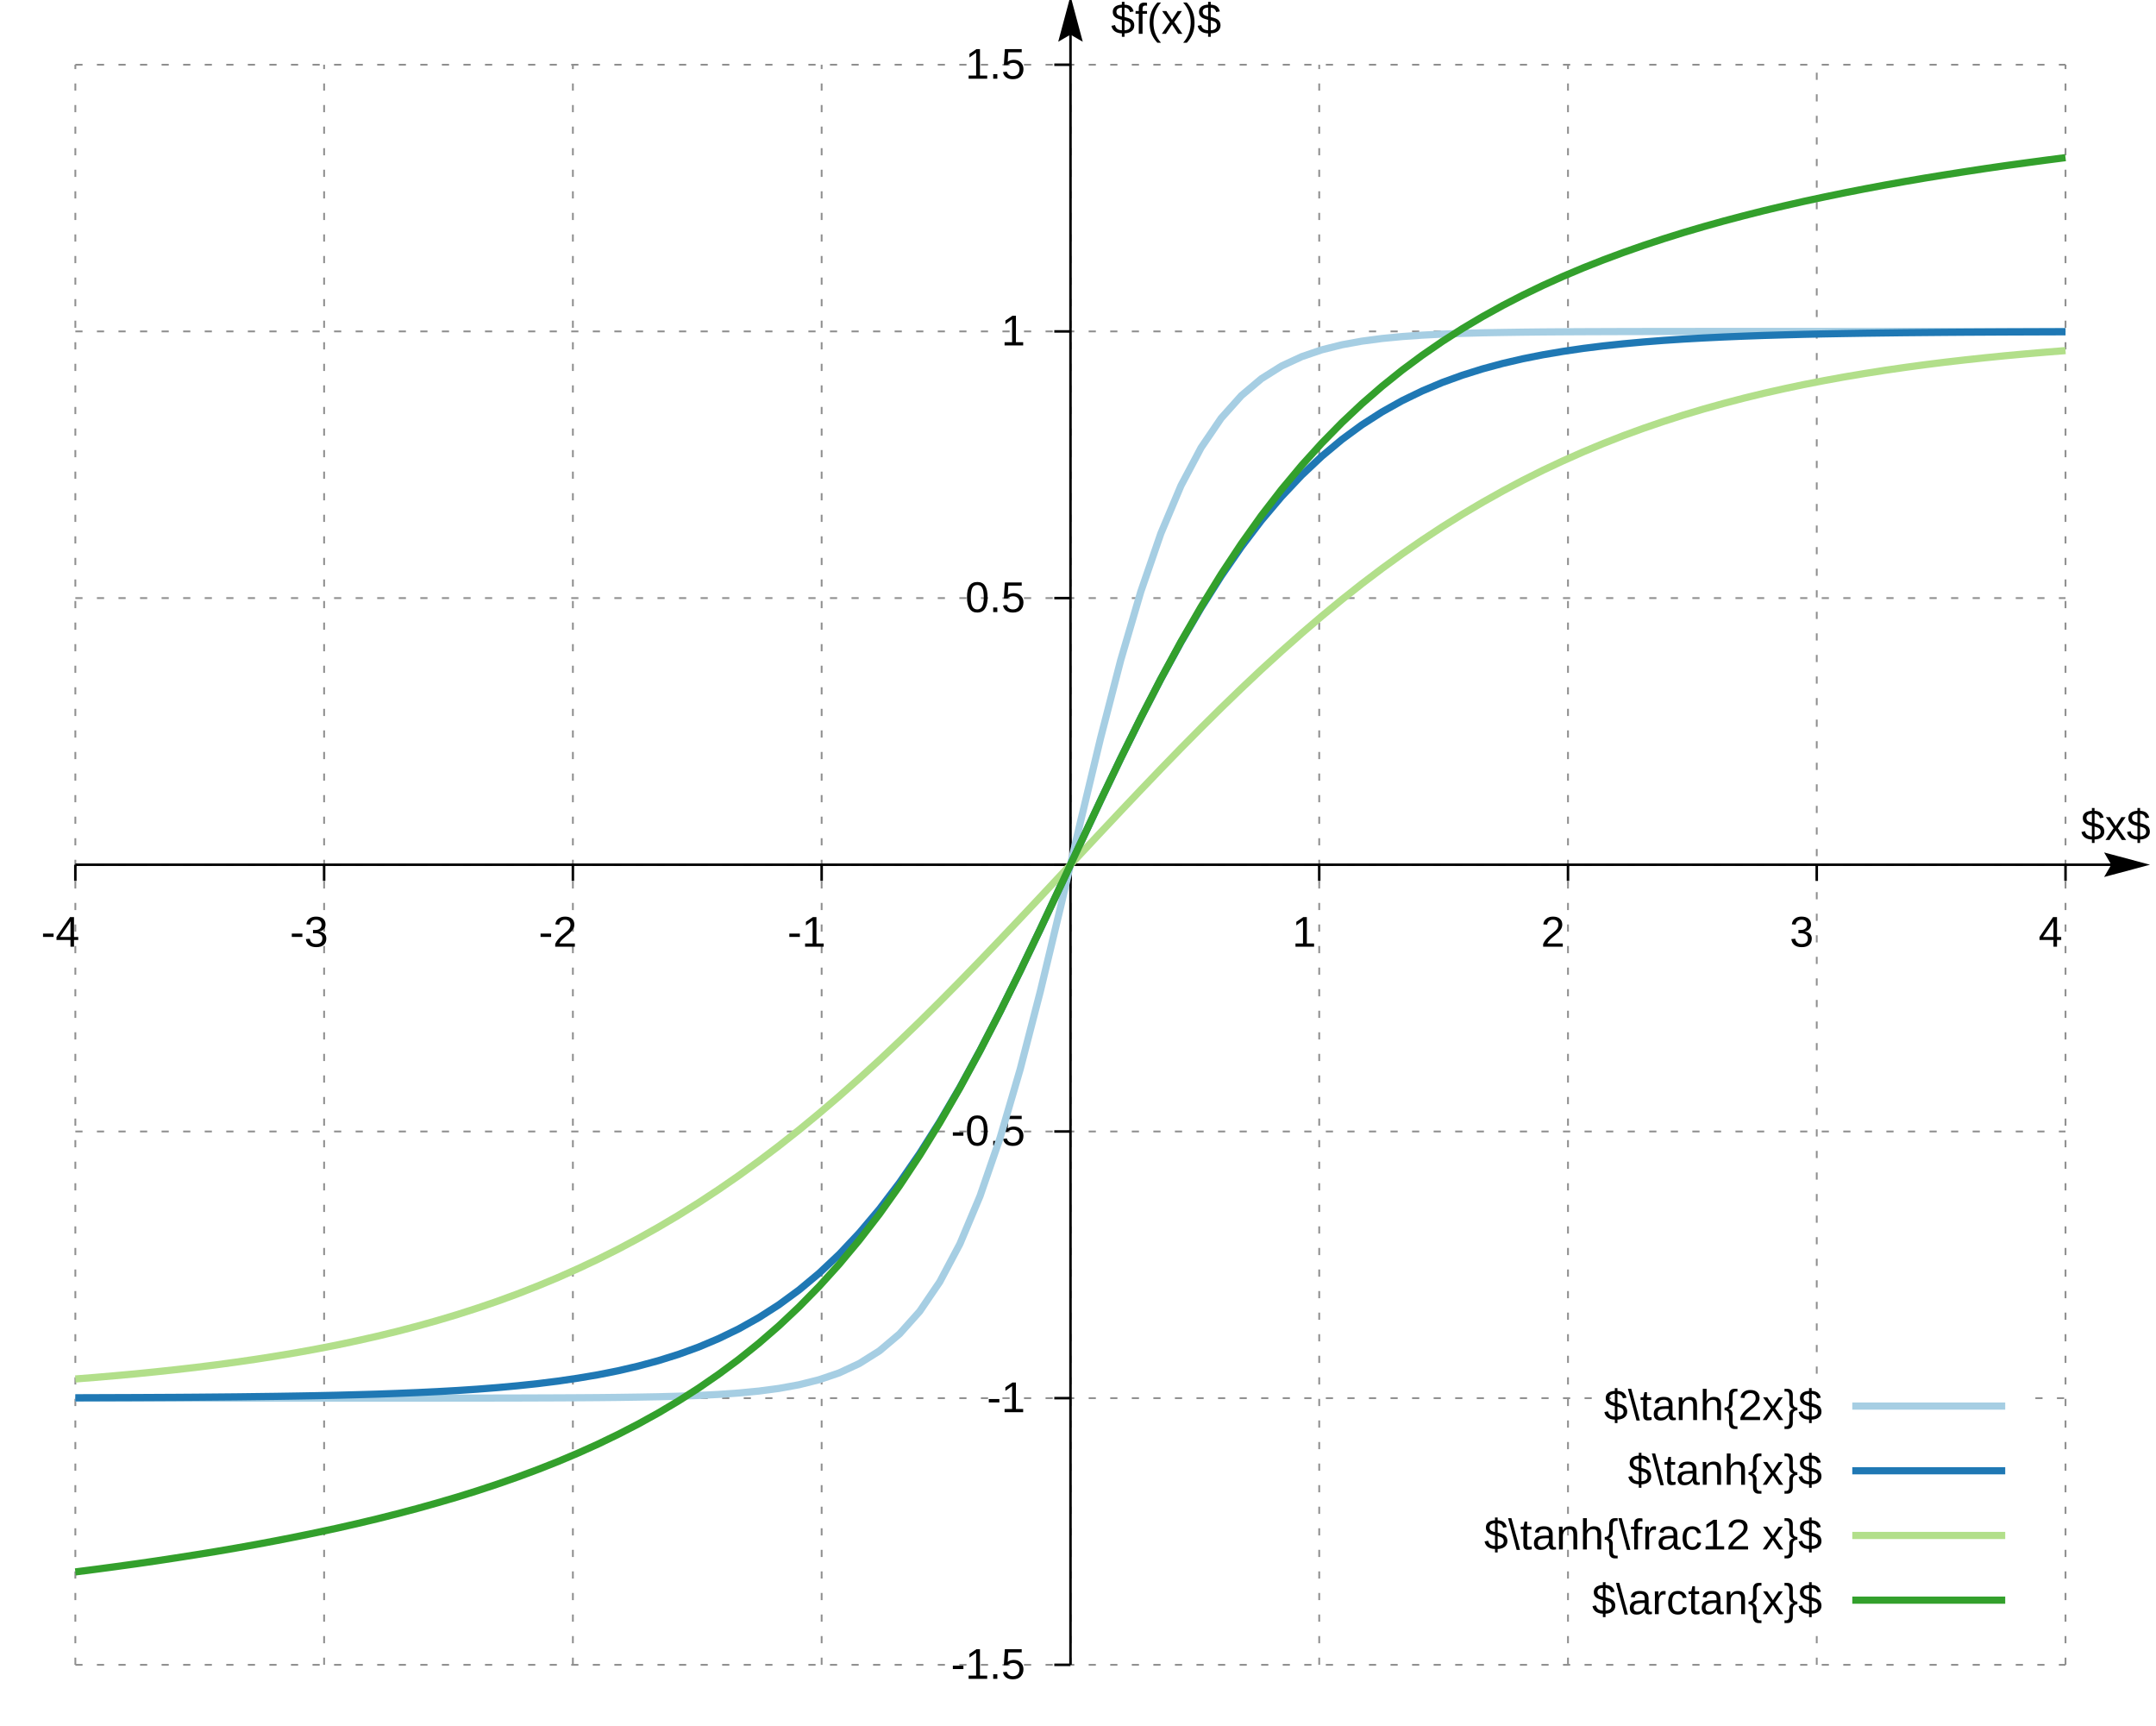
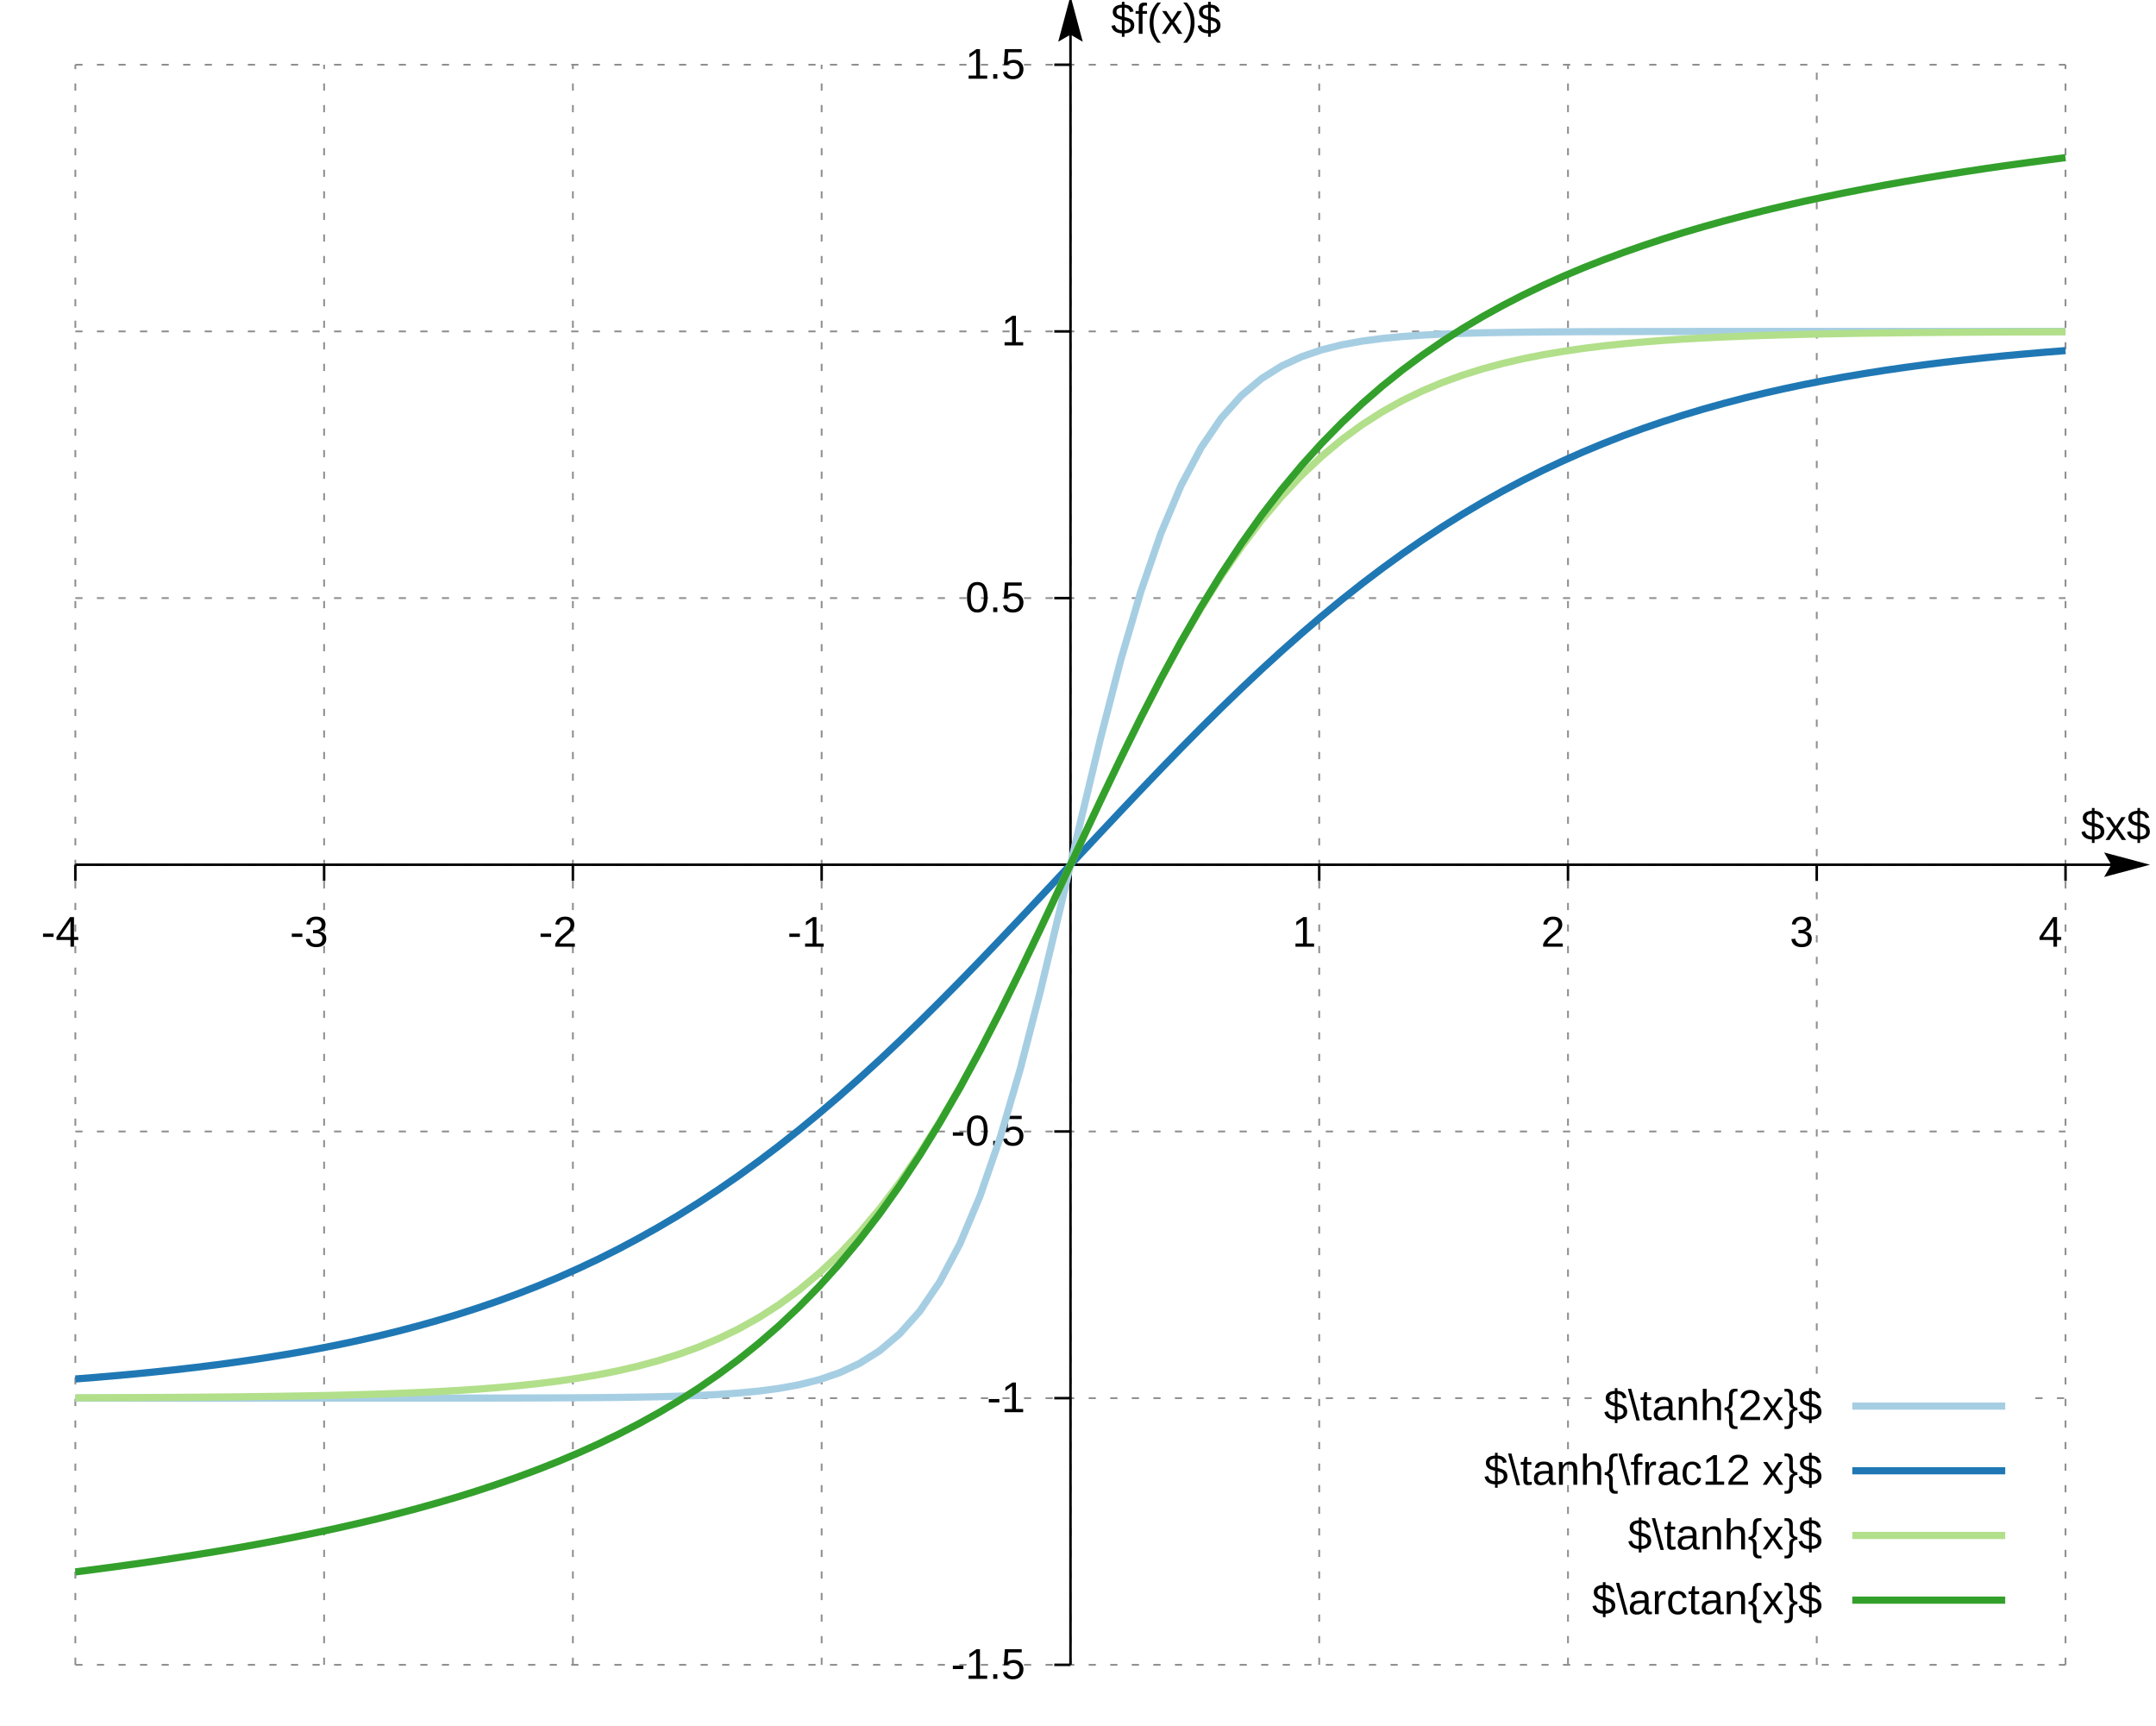
<svg xmlns="http://www.w3.org/2000/svg" xmlns:xlink="http://www.w3.org/1999/xlink" width="600" height="480" viewBox="0 0 600 480">
  <g id="gnuplot_canvas">
    <rect x="0" y="0" width="600" height="480" fill="none" />
    <defs>
      <circle id="gpDot" r="0.5" stroke-width="0.5" stroke="currentColor" />
      <path id="gpPt0" stroke-width="0.222" stroke="currentColor" d="M-1,0 h2 M0,-1 v2" />
      <path id="gpPt1" stroke-width="0.222" stroke="currentColor" d="M-1,-1 L1,1 M1,-1 L-1,1" />
      <path id="gpPt2" stroke-width="0.222" stroke="currentColor" d="M-1,0 L1,0 M0,-1 L0,1 M-1,-1 L1,1 M-1,1 L1,-1" />
      <rect id="gpPt3" stroke-width="0.222" stroke="currentColor" x="-1" y="-1" width="2" height="2" />
      <rect id="gpPt4" stroke-width="0.222" stroke="currentColor" fill="currentColor" x="-1" y="-1" width="2" height="2" />
      <circle id="gpPt5" stroke-width="0.222" stroke="currentColor" cx="0" cy="0" r="1" />
      <use xlink:href="#gpPt5" id="gpPt6" fill="currentColor" stroke="none" />
      <path id="gpPt7" stroke-width="0.222" stroke="currentColor" d="M0,-1.33 L-1.33,0.67 L1.33,0.67 z" />
      <use xlink:href="#gpPt7" id="gpPt8" fill="currentColor" stroke="none" />
      <use xlink:href="#gpPt7" id="gpPt9" stroke="currentColor" transform="rotate(180)" />
      <use xlink:href="#gpPt9" id="gpPt10" fill="currentColor" stroke="none" />
      <use xlink:href="#gpPt3" id="gpPt11" stroke="currentColor" transform="rotate(45)" />
      <use xlink:href="#gpPt11" id="gpPt12" fill="currentColor" stroke="none" />
      <path id="gpPt13" stroke-width="0.222" stroke="currentColor" d="M0,1.330 L1.265,0.411 L0.782,-1.067 L-0.782,-1.076 L-1.265,0.411 z" />
      <use xlink:href="#gpPt13" id="gpPt14" fill="currentColor" stroke="none" />
      <filter id="textbox" filterUnits="objectBoundingBox" x="0" y="0" height="1" width="1">
        <feFlood flood-color="white" flood-opacity="1" result="bgnd" />
        <feComposite in="SourceGraphic" in2="bgnd" operator="atop" />
      </filter>
      <filter id="greybox" filterUnits="objectBoundingBox" x="0" y="0" height="1" width="1">
        <feFlood flood-color="lightgrey" flood-opacity="1" result="grey" />
        <feComposite in="SourceGraphic" in2="grey" operator="atop" />
      </filter>
    </defs>
    <g fill="none" color="white" stroke="black" stroke-width="0.70" stroke-linecap="butt" stroke-linejoin="miter">
</g>
    <g fill="none" color="black" stroke="currentColor" stroke-width="0.70" stroke-linecap="butt" stroke-linejoin="miter">
</g>
    <g fill="none" color="black" stroke="black" stroke-width="0.50" stroke-linecap="butt" stroke-linejoin="miter">
</g>
    <g fill="none" color="gray" stroke="currentColor" stroke-width="0.50" stroke-linecap="butt" stroke-linejoin="miter">
      <path stroke="rgb(143, 143, 143)" stroke-dasharray="2,4" class="gridline" d="M20.97,240.61 L574.82,240.61  " />
    </g>
    <g fill="none" color="gray" stroke="rgb(143, 143, 143)" stroke-width="0.70" stroke-linecap="butt" stroke-linejoin="miter">
</g>
    <g fill="none" color="black" stroke="currentColor" stroke-width="0.70" stroke-linecap="butt" stroke-linejoin="miter">
      <path stroke="black" d="M297.90,240.61 L293.40,240.61  " />
      <g transform="translate(285.32,244.51)" stroke="none" fill="black" font-family="Arial" font-size="12.00" text-anchor="end">
        <text />
      </g>
    </g>
    <g fill="none" color="black" stroke="currentColor" stroke-width="0.70" stroke-linecap="butt" stroke-linejoin="miter">
</g>
    <g fill="none" color="black" stroke="black" stroke-width="0.50" stroke-linecap="butt" stroke-linejoin="miter">
</g>
    <g fill="none" color="gray" stroke="currentColor" stroke-width="0.50" stroke-linecap="butt" stroke-linejoin="miter">
      <path stroke="rgb(143, 143, 143)" stroke-dasharray="2,4" class="gridline" d="M20.97,463.22 L574.82,463.22  " />
    </g>
    <g fill="none" color="gray" stroke="rgb(143, 143, 143)" stroke-width="0.70" stroke-linecap="butt" stroke-linejoin="miter">
</g>
    <g fill="none" color="black" stroke="currentColor" stroke-width="0.70" stroke-linecap="butt" stroke-linejoin="miter">
      <path stroke="black" d="M297.90,463.22 L293.40,463.22  " />
      <g transform="translate(285.32,467.12)" stroke="none" fill="black" font-family="Arial" font-size="12.00" text-anchor="end">
        <text>-1.5</text>
      </g>
    </g>
    <g fill="none" color="black" stroke="currentColor" stroke-width="0.70" stroke-linecap="butt" stroke-linejoin="miter">
</g>
    <g fill="none" color="black" stroke="black" stroke-width="0.50" stroke-linecap="butt" stroke-linejoin="miter">
</g>
    <g fill="none" color="gray" stroke="currentColor" stroke-width="0.50" stroke-linecap="butt" stroke-linejoin="miter">
      <path stroke="rgb(143, 143, 143)" stroke-dasharray="2,4" class="gridline" d="M20.97,389.02 L448.36,389.02 M566.43,389.02 L574.82,389.02  " />
    </g>
    <g fill="none" color="gray" stroke="rgb(143, 143, 143)" stroke-width="0.70" stroke-linecap="butt" stroke-linejoin="miter">
</g>
    <g fill="none" color="black" stroke="currentColor" stroke-width="0.70" stroke-linecap="butt" stroke-linejoin="miter">
      <path stroke="black" d="M297.90,389.02 L293.40,389.02  " />
      <g transform="translate(285.32,392.92)" stroke="none" fill="black" font-family="Arial" font-size="12.00" text-anchor="end">
        <text>-1</text>
      </g>
    </g>
    <g fill="none" color="black" stroke="currentColor" stroke-width="0.70" stroke-linecap="butt" stroke-linejoin="miter">
</g>
    <g fill="none" color="black" stroke="black" stroke-width="0.50" stroke-linecap="butt" stroke-linejoin="miter">
</g>
    <g fill="none" color="gray" stroke="currentColor" stroke-width="0.50" stroke-linecap="butt" stroke-linejoin="miter">
      <path stroke="rgb(143, 143, 143)" stroke-dasharray="2,4" class="gridline" d="M20.97,314.82 L574.82,314.82  " />
    </g>
    <g fill="none" color="gray" stroke="rgb(143, 143, 143)" stroke-width="0.70" stroke-linecap="butt" stroke-linejoin="miter">
</g>
    <g fill="none" color="black" stroke="currentColor" stroke-width="0.70" stroke-linecap="butt" stroke-linejoin="miter">
      <path stroke="black" d="M297.90,314.82 L293.40,314.82  " />
      <g transform="translate(285.32,318.72)" stroke="none" fill="black" font-family="Arial" font-size="12.00" text-anchor="end">
        <text>-0.5</text>
      </g>
    </g>
    <g fill="none" color="black" stroke="currentColor" stroke-width="0.70" stroke-linecap="butt" stroke-linejoin="miter">
</g>
    <g fill="none" color="black" stroke="black" stroke-width="0.50" stroke-linecap="butt" stroke-linejoin="miter">
</g>
    <g fill="none" color="gray" stroke="currentColor" stroke-width="0.50" stroke-linecap="butt" stroke-linejoin="miter">
      <path stroke="rgb(143, 143, 143)" stroke-dasharray="2,4" class="gridline" d="M20.97,240.61 L574.82,240.61  " />
    </g>
    <g fill="none" color="gray" stroke="rgb(143, 143, 143)" stroke-width="0.70" stroke-linecap="butt" stroke-linejoin="miter">
</g>
    <g fill="none" color="black" stroke="currentColor" stroke-width="0.70" stroke-linecap="butt" stroke-linejoin="miter">
      <path stroke="black" d="M297.90,240.61 L293.40,240.61  " />
    </g>
    <g fill="none" color="black" stroke="black" stroke-width="0.50" stroke-linecap="butt" stroke-linejoin="miter">
</g>
    <g fill="none" color="gray" stroke="currentColor" stroke-width="0.50" stroke-linecap="butt" stroke-linejoin="miter">
      <path stroke="rgb(143, 143, 143)" stroke-dasharray="2,4" class="gridline" d="M20.97,166.41 L574.82,166.41  " />
    </g>
    <g fill="none" color="gray" stroke="rgb(143, 143, 143)" stroke-width="0.70" stroke-linecap="butt" stroke-linejoin="miter">
</g>
    <g fill="none" color="black" stroke="currentColor" stroke-width="0.70" stroke-linecap="butt" stroke-linejoin="miter">
      <path stroke="black" d="M297.90,166.41 L293.40,166.41  " />
      <g transform="translate(285.32,170.31)" stroke="none" fill="black" font-family="Arial" font-size="12.00" text-anchor="end">
        <text> 0.5</text>
      </g>
    </g>
    <g fill="none" color="black" stroke="currentColor" stroke-width="0.70" stroke-linecap="butt" stroke-linejoin="miter">
</g>
    <g fill="none" color="black" stroke="black" stroke-width="0.50" stroke-linecap="butt" stroke-linejoin="miter">
</g>
    <g fill="none" color="gray" stroke="currentColor" stroke-width="0.50" stroke-linecap="butt" stroke-linejoin="miter">
      <path stroke="rgb(143, 143, 143)" stroke-dasharray="2,4" class="gridline" d="M20.97,92.21 L574.82,92.21  " />
    </g>
    <g fill="none" color="gray" stroke="rgb(143, 143, 143)" stroke-width="0.70" stroke-linecap="butt" stroke-linejoin="miter">
</g>
    <g fill="none" color="black" stroke="currentColor" stroke-width="0.70" stroke-linecap="butt" stroke-linejoin="miter">
      <path stroke="black" d="M297.90,92.21 L293.40,92.21  " />
      <g transform="translate(285.32,96.11)" stroke="none" fill="black" font-family="Arial" font-size="12.00" text-anchor="end">
        <text> 1</text>
      </g>
    </g>
    <g fill="none" color="black" stroke="currentColor" stroke-width="0.70" stroke-linecap="butt" stroke-linejoin="miter">
</g>
    <g fill="none" color="black" stroke="black" stroke-width="0.50" stroke-linecap="butt" stroke-linejoin="miter">
</g>
    <g fill="none" color="gray" stroke="currentColor" stroke-width="0.50" stroke-linecap="butt" stroke-linejoin="miter">
      <path stroke="rgb(143, 143, 143)" stroke-dasharray="2,4" class="gridline" d="M20.97,18.01 L574.82,18.01  " />
    </g>
    <g fill="none" color="gray" stroke="rgb(143, 143, 143)" stroke-width="0.70" stroke-linecap="butt" stroke-linejoin="miter">
</g>
    <g fill="none" color="black" stroke="currentColor" stroke-width="0.70" stroke-linecap="butt" stroke-linejoin="miter">
      <path stroke="black" d="M297.90,18.01 L293.40,18.01  " />
      <g transform="translate(285.32,21.91)" stroke="none" fill="black" font-family="Arial" font-size="12.00" text-anchor="end">
        <text> 1.5</text>
      </g>
    </g>
    <g fill="none" color="black" stroke="currentColor" stroke-width="0.70" stroke-linecap="butt" stroke-linejoin="miter">
</g>
    <g fill="none" color="black" stroke="black" stroke-width="0.50" stroke-linecap="butt" stroke-linejoin="miter">
</g>
    <g fill="none" color="gray" stroke="currentColor" stroke-width="0.50" stroke-linecap="butt" stroke-linejoin="miter">
      <path stroke="rgb(143, 143, 143)" stroke-dasharray="2,4" class="gridline" d="M297.90,463.22 L297.90,18.01  " />
    </g>
    <g fill="none" color="gray" stroke="rgb(143, 143, 143)" stroke-width="0.70" stroke-linecap="butt" stroke-linejoin="miter">
</g>
    <g fill="none" color="black" stroke="currentColor" stroke-width="0.70" stroke-linecap="butt" stroke-linejoin="miter">
      <path stroke="black" d="M297.90,240.61 L297.90,245.11  " />
      <g transform="translate(293.71,263.41)" stroke="none" fill="black" font-family="Arial" font-size="12.00" text-anchor="middle">
        <text />
      </g>
    </g>
    <g fill="none" color="black" stroke="currentColor" stroke-width="0.70" stroke-linecap="butt" stroke-linejoin="miter">
</g>
    <g fill="none" color="black" stroke="black" stroke-width="0.50" stroke-linecap="butt" stroke-linejoin="miter">
</g>
    <g fill="none" color="gray" stroke="currentColor" stroke-width="0.50" stroke-linecap="butt" stroke-linejoin="miter">
      <path stroke="rgb(143, 143, 143)" stroke-dasharray="2,4" class="gridline" d="M20.97,463.22 L20.97,18.01  " />
    </g>
    <g fill="none" color="gray" stroke="rgb(143, 143, 143)" stroke-width="0.70" stroke-linecap="butt" stroke-linejoin="miter">
</g>
    <g fill="none" color="black" stroke="currentColor" stroke-width="0.70" stroke-linecap="butt" stroke-linejoin="miter">
      <path stroke="black" d="M20.97,240.61 L20.97,245.11  " />
      <g transform="translate(16.78,263.41)" stroke="none" fill="black" font-family="Arial" font-size="12.00" text-anchor="middle">
        <text>-4</text>
      </g>
    </g>
    <g fill="none" color="black" stroke="currentColor" stroke-width="0.70" stroke-linecap="butt" stroke-linejoin="miter">
</g>
    <g fill="none" color="black" stroke="black" stroke-width="0.50" stroke-linecap="butt" stroke-linejoin="miter">
</g>
    <g fill="none" color="gray" stroke="currentColor" stroke-width="0.50" stroke-linecap="butt" stroke-linejoin="miter">
      <path stroke="rgb(143, 143, 143)" stroke-dasharray="2,4" class="gridline" d="M90.20,463.22 L90.20,18.01  " />
    </g>
    <g fill="none" color="gray" stroke="rgb(143, 143, 143)" stroke-width="0.70" stroke-linecap="butt" stroke-linejoin="miter">
</g>
    <g fill="none" color="black" stroke="currentColor" stroke-width="0.70" stroke-linecap="butt" stroke-linejoin="miter">
      <path stroke="black" d="M90.20,240.61 L90.20,245.11  " />
      <g transform="translate(86.01,263.41)" stroke="none" fill="black" font-family="Arial" font-size="12.00" text-anchor="middle">
        <text>-3</text>
      </g>
    </g>
    <g fill="none" color="black" stroke="currentColor" stroke-width="0.70" stroke-linecap="butt" stroke-linejoin="miter">
</g>
    <g fill="none" color="black" stroke="black" stroke-width="0.50" stroke-linecap="butt" stroke-linejoin="miter">
</g>
    <g fill="none" color="gray" stroke="currentColor" stroke-width="0.50" stroke-linecap="butt" stroke-linejoin="miter">
      <path stroke="rgb(143, 143, 143)" stroke-dasharray="2,4" class="gridline" d="M159.43,463.22 L159.43,18.01  " />
    </g>
    <g fill="none" color="gray" stroke="rgb(143, 143, 143)" stroke-width="0.70" stroke-linecap="butt" stroke-linejoin="miter">
</g>
    <g fill="none" color="black" stroke="currentColor" stroke-width="0.70" stroke-linecap="butt" stroke-linejoin="miter">
      <path stroke="black" d="M159.43,240.61 L159.43,245.11  " />
      <g transform="translate(155.24,263.41)" stroke="none" fill="black" font-family="Arial" font-size="12.00" text-anchor="middle">
        <text>-2</text>
      </g>
    </g>
    <g fill="none" color="black" stroke="currentColor" stroke-width="0.70" stroke-linecap="butt" stroke-linejoin="miter">
</g>
    <g fill="none" color="black" stroke="black" stroke-width="0.50" stroke-linecap="butt" stroke-linejoin="miter">
</g>
    <g fill="none" color="gray" stroke="currentColor" stroke-width="0.50" stroke-linecap="butt" stroke-linejoin="miter">
      <path stroke="rgb(143, 143, 143)" stroke-dasharray="2,4" class="gridline" d="M228.66,463.22 L228.66,18.01  " />
    </g>
    <g fill="none" color="gray" stroke="rgb(143, 143, 143)" stroke-width="0.70" stroke-linecap="butt" stroke-linejoin="miter">
</g>
    <g fill="none" color="black" stroke="currentColor" stroke-width="0.70" stroke-linecap="butt" stroke-linejoin="miter">
      <path stroke="black" d="M228.66,240.61 L228.66,245.11  " />
      <g transform="translate(224.47,263.41)" stroke="none" fill="black" font-family="Arial" font-size="12.00" text-anchor="middle">
        <text>-1</text>
      </g>
    </g>
    <g fill="none" color="black" stroke="currentColor" stroke-width="0.70" stroke-linecap="butt" stroke-linejoin="miter">
</g>
    <g fill="none" color="black" stroke="black" stroke-width="0.50" stroke-linecap="butt" stroke-linejoin="miter">
</g>
    <g fill="none" color="gray" stroke="currentColor" stroke-width="0.50" stroke-linecap="butt" stroke-linejoin="miter">
      <path stroke="rgb(143, 143, 143)" stroke-dasharray="2,4" class="gridline" d="M297.90,463.22 L297.90,18.01  " />
    </g>
    <g fill="none" color="gray" stroke="rgb(143, 143, 143)" stroke-width="0.70" stroke-linecap="butt" stroke-linejoin="miter">
</g>
    <g fill="none" color="black" stroke="currentColor" stroke-width="0.70" stroke-linecap="butt" stroke-linejoin="miter">
      <path stroke="black" d="M297.90,240.61 L297.90,245.11  " />
    </g>
    <g fill="none" color="black" stroke="black" stroke-width="0.50" stroke-linecap="butt" stroke-linejoin="miter">
</g>
    <g fill="none" color="gray" stroke="currentColor" stroke-width="0.50" stroke-linecap="butt" stroke-linejoin="miter">
      <path stroke="rgb(143, 143, 143)" stroke-dasharray="2,4" class="gridline" d="M367.13,463.22 L367.13,18.01  " />
    </g>
    <g fill="none" color="gray" stroke="rgb(143, 143, 143)" stroke-width="0.70" stroke-linecap="butt" stroke-linejoin="miter">
</g>
    <g fill="none" color="black" stroke="currentColor" stroke-width="0.70" stroke-linecap="butt" stroke-linejoin="miter">
      <path stroke="black" d="M367.13,240.61 L367.13,245.11  " />
      <g transform="translate(362.94,263.41)" stroke="none" fill="black" font-family="Arial" font-size="12.00" text-anchor="middle">
        <text> 1</text>
      </g>
    </g>
    <g fill="none" color="black" stroke="currentColor" stroke-width="0.70" stroke-linecap="butt" stroke-linejoin="miter">
</g>
    <g fill="none" color="black" stroke="black" stroke-width="0.50" stroke-linecap="butt" stroke-linejoin="miter">
</g>
    <g fill="none" color="gray" stroke="currentColor" stroke-width="0.50" stroke-linecap="butt" stroke-linejoin="miter">
      <path stroke="rgb(143, 143, 143)" stroke-dasharray="2,4" class="gridline" d="M436.36,463.22 L436.36,18.01  " />
    </g>
    <g fill="none" color="gray" stroke="rgb(143, 143, 143)" stroke-width="0.70" stroke-linecap="butt" stroke-linejoin="miter">
</g>
    <g fill="none" color="black" stroke="currentColor" stroke-width="0.70" stroke-linecap="butt" stroke-linejoin="miter">
      <path stroke="black" d="M436.36,240.61 L436.36,245.11  " />
      <g transform="translate(432.17,263.41)" stroke="none" fill="black" font-family="Arial" font-size="12.00" text-anchor="middle">
        <text> 2</text>
      </g>
    </g>
    <g fill="none" color="black" stroke="currentColor" stroke-width="0.70" stroke-linecap="butt" stroke-linejoin="miter">
</g>
    <g fill="none" color="black" stroke="black" stroke-width="0.50" stroke-linecap="butt" stroke-linejoin="miter">
</g>
    <g fill="none" color="gray" stroke="currentColor" stroke-width="0.50" stroke-linecap="butt" stroke-linejoin="miter">
      <path stroke="rgb(143, 143, 143)" stroke-dasharray="2,4" class="gridline" d="M505.59,463.22 L505.59,454.22 M505.59,382.22 L505.59,18.01  " />
    </g>
    <g fill="none" color="gray" stroke="rgb(143, 143, 143)" stroke-width="0.70" stroke-linecap="butt" stroke-linejoin="miter">
</g>
    <g fill="none" color="black" stroke="currentColor" stroke-width="0.70" stroke-linecap="butt" stroke-linejoin="miter">
      <path stroke="black" d="M505.59,240.61 L505.59,245.11  " />
      <g transform="translate(501.40,263.41)" stroke="none" fill="black" font-family="Arial" font-size="12.00" text-anchor="middle">
        <text> 3</text>
      </g>
    </g>
    <g fill="none" color="black" stroke="currentColor" stroke-width="0.70" stroke-linecap="butt" stroke-linejoin="miter">
</g>
    <g fill="none" color="black" stroke="black" stroke-width="0.50" stroke-linecap="butt" stroke-linejoin="miter">
</g>
    <g fill="none" color="gray" stroke="currentColor" stroke-width="0.50" stroke-linecap="butt" stroke-linejoin="miter">
      <path stroke="rgb(143, 143, 143)" stroke-dasharray="2,4" class="gridline" d="M574.82,463.22 L574.82,18.01  " />
    </g>
    <g fill="none" color="gray" stroke="rgb(143, 143, 143)" stroke-width="0.70" stroke-linecap="butt" stroke-linejoin="miter">
</g>
    <g fill="none" color="black" stroke="currentColor" stroke-width="0.70" stroke-linecap="butt" stroke-linejoin="miter">
      <path stroke="black" d="M574.82,240.61 L574.82,245.11  " />
      <g transform="translate(570.63,263.41)" stroke="none" fill="black" font-family="Arial" font-size="12.00" text-anchor="middle">
        <text> 4</text>
      </g>
    </g>
    <g fill="none" color="black" stroke="currentColor" stroke-width="0.70" stroke-linecap="butt" stroke-linejoin="miter">
      <g transform="translate(598.48,233.71)" stroke="none" fill="black" font-family="Arial" font-size="12.00" text-anchor="end">
        <text>$x$</text>
      </g>
      <g transform="translate(339.85,9.41)" stroke="none" fill="black" font-family="Arial" font-size="12.00" text-anchor="end">
        <text>$f(x)$</text>
      </g>
    </g>
    <g fill="none" color="black" stroke="currentColor" stroke-width="0.70" stroke-linecap="butt" stroke-linejoin="miter">
      <g stroke="none" shape-rendering="crispEdges">
        <polygon fill="black" points="587.95,240.60 586.29,237.74 596.98,240.60 586.29,243.46 587.95,240.60 " />
      </g>
      <path stroke="black" d="M587.95,240.60 L586.29,237.74 L596.98,240.60 L586.29,243.46 L587.95,240.60 Z  " />
      <path stroke="black" d="M20.98,240.60 L587.95,240.60  " />
    </g>
    <g fill="none" color="black" stroke="currentColor" stroke-width="0.70" stroke-linecap="butt" stroke-linejoin="miter">
      <g stroke="none" shape-rendering="crispEdges">
        <polygon fill="black" points="297.91,9.23 295.05,10.89 297.91,0.20 300.77,10.89 297.91,9.23 " />
      </g>
      <path stroke="black" d="M297.91,9.23 L295.05,10.89 L297.91,0.20 L300.77,10.89 L297.91,9.23 Z  " />
      <path stroke="black" d="M297.91,463.21 L297.91,9.23  " />
    </g>
    <g fill="none" color="black" stroke="currentColor" stroke-width="0.70" stroke-linecap="butt" stroke-linejoin="miter">
</g>
    <g id="gnuplot_plot_1">
      <g fill="none" color="white" stroke="black" stroke-width="2.00" stroke-linecap="butt" stroke-linejoin="miter">
</g>
      <g fill="none" color="black" stroke="currentColor" stroke-width="2.00" stroke-linecap="butt" stroke-linejoin="miter">
        <g transform="translate(507.09,395.12)" stroke="none" fill="black" font-family="Arial" font-size="12.00" text-anchor="end">
          <text>$\tanh{2x}$</text>
        </g>
      </g>
      <g fill="none" color="black" stroke="currentColor" stroke-width="2.00" stroke-linecap="butt" stroke-linejoin="miter">
        <path stroke="rgb(166, 206, 227)" d="M515.48,391.22 L558.04,391.22 M20.97,389.02 L26.56,389.02 L32.16,389.02 L37.75,389.02 L43.35,389.02 L48.94,389.02   L54.54,389.02 L60.13,389.02 L65.73,389.02 L71.32,389.02 L76.91,389.02 L82.51,389.02 L88.10,389.02 L93.70,389.02   L99.29,389.02 L104.89,389.01 L110.48,389.01 L116.08,389.01 L121.67,389.01 L127.26,389.00 L132.86,389.00 L138.45,388.99   L144.05,388.98 L149.64,388.96 L155.24,388.94 L160.83,388.91 L166.43,388.87 L172.02,388.81 L177.61,388.73 L183.21,388.63   L188.80,388.48 L194.40,388.27 L199.99,387.98 L205.59,387.59 L211.18,387.05 L216.78,386.31 L222.37,385.29 L227.96,383.89   L233.56,381.98 L239.15,379.38 L244.75,375.86 L250.34,371.14 L255.94,364.88 L261.53,356.67 L267.13,346.11 L272.72,332.83   L278.31,316.62 L283.91,297.51 L289.50,275.90 L295.10,252.58 L300.69,228.65 L306.29,205.33 L311.88,183.72 L317.48,164.61   L323.07,148.40 L328.66,135.12 L334.26,124.56 L339.85,116.35 L345.45,110.09 L351.04,105.37 L356.64,101.85 L362.23,99.25   L367.83,97.34 L373.42,95.94 L379.01,94.92 L384.61,94.18 L390.20,93.64 L395.80,93.25 L401.39,92.96 L406.99,92.75   L412.58,92.60 L418.18,92.50 L423.77,92.42 L429.36,92.36 L434.96,92.32 L440.55,92.29 L446.15,92.27 L451.74,92.25   L457.34,92.24 L462.93,92.23 L468.53,92.23 L474.12,92.22 L479.71,92.22 L485.31,92.22 L490.90,92.22 L496.50,92.21   L502.09,92.21 L507.69,92.21 L513.28,92.21 L518.88,92.21 L524.47,92.21 L530.06,92.21 L535.66,92.21 L541.25,92.21   L546.85,92.21 L552.44,92.21 L558.04,92.21 L563.63,92.21 L569.23,92.21 L574.82,92.21  " />
      </g>
    </g>
    <g id="gnuplot_plot_2">
      <g fill="none" color="black" stroke="currentColor" stroke-width="2.00" stroke-linecap="butt" stroke-linejoin="miter">
        <g transform="translate(507.09,413.12)" stroke="none" fill="black" font-family="Arial" font-size="12.00" text-anchor="end">
+           <text>$\tanh{\frac12 x}$</text>
+         </g>
+       </g>
+       <g fill="none" color="black" stroke="currentColor" stroke-width="2.00" stroke-linecap="butt" stroke-linejoin="miter">
+         <path stroke="rgb( 31, 120, 180)" d="M515.48,409.22 L558.04,409.22 M20.97,383.68 L26.56,383.24 L32.16,382.76 L37.75,382.25 L43.35,381.69 L48.94,381.09   L54.54,380.45 L60.13,379.75 L65.73,378.99 L71.32,378.18 L76.91,377.30 L82.51,376.36 L88.10,375.34 L93.70,374.25   L99.29,373.07 L104.89,371.81 L110.48,370.45 L116.08,368.99 L121.67,367.43 L127.26,365.76 L132.86,363.96 L138.45,362.05   L144.05,360.00 L149.64,357.81 L155.24,355.48 L160.83,353.00 L166.43,350.37 L172.02,347.57 L177.61,344.60 L183.21,341.46   L188.80,338.15 L194.40,334.65 L199.99,330.97 L205.59,327.10 L211.18,323.05 L216.78,318.81 L222.37,314.39 L227.96,309.78   L233.56,305.00 L239.15,300.05 L244.75,294.94 L250.34,289.67 L255.94,284.26 L261.53,278.72 L267.13,273.06 L272.72,267.30   L278.31,261.46 L283.91,255.55 L289.50,249.60 L295.10,243.61 L300.69,237.62 L306.29,231.63 L311.88,225.68 L317.48,219.77   L323.07,213.93 L328.66,208.17 L334.26,202.51 L339.85,196.97 L345.45,191.56 L351.04,186.29 L356.64,181.18 L362.23,176.23   L367.83,171.45 L373.42,166.84 L379.01,162.42 L384.61,158.18 L390.20,154.13 L395.80,150.26 L401.39,146.58 L406.99,143.08   L412.58,139.77 L418.18,136.63 L423.77,133.66 L429.36,130.86 L434.96,128.23 L440.55,125.75 L446.15,123.42 L451.74,121.23   L457.34,119.18 L462.93,117.27 L468.53,115.47 L474.12,113.80 L479.71,112.24 L485.31,110.78 L490.90,109.42 L496.50,108.16   L502.09,106.98 L507.69,105.89 L513.28,104.87 L518.88,103.93 L524.47,103.05 L530.06,102.24 L535.66,101.48 L541.25,100.78   L546.85,100.14 L552.44,99.54 L558.04,98.98 L563.63,98.47 L569.23,97.99 L574.82,97.55  " />
+       </g>
+     </g>
+     <g id="gnuplot_plot_3">
+       <g fill="none" color="black" stroke="currentColor" stroke-width="2.00" stroke-linecap="butt" stroke-linejoin="miter">
+         <g transform="translate(507.09,431.12)" stroke="none" fill="black" font-family="Arial" font-size="12.00" text-anchor="end">
          <text>$\tanh{x}$</text>
        </g>
      </g>
      <g fill="none" color="black" stroke="currentColor" stroke-width="2.00" stroke-linecap="butt" stroke-linejoin="miter">
-         <path stroke="rgb( 31, 120, 180)" d="M515.48,409.22 L558.04,409.22 M20.97,388.92 L26.56,388.90 L32.16,388.88 L37.75,388.86 L43.35,388.83 L48.94,388.80   L54.54,388.76 L60.13,388.71 L65.73,388.66 L71.32,388.59 L76.91,388.52 L82.51,388.43 L88.10,388.33 L93.70,388.21   L99.29,388.06 L104.89,387.90 L110.48,387.70 L116.08,387.47 L121.67,387.20 L127.26,386.89 L132.86,386.52 L138.45,386.08   L144.05,385.57 L149.64,384.98 L155.24,384.28 L160.83,383.46 L166.43,382.51 L172.02,381.40 L177.61,380.10 L183.21,378.59   L188.80,376.84 L194.40,374.81 L199.99,372.45 L205.59,369.74 L211.18,366.61 L216.78,363.02 L222.37,358.92 L227.96,354.26   L233.56,348.99 L239.15,343.05 L244.75,336.42 L250.34,329.06 L255.94,320.95 L261.53,312.11 L267.13,302.55 L272.72,292.32   L278.31,281.50 L283.91,270.19 L289.50,258.52 L295.10,246.61 L300.69,234.62 L306.29,222.71 L311.88,211.04 L317.48,199.73   L323.07,188.91 L328.66,178.68 L334.26,169.12 L339.85,160.28 L345.45,152.17 L351.04,144.81 L356.64,138.18 L362.23,132.24   L367.83,126.97 L373.42,122.31 L379.01,118.21 L384.61,114.62 L390.20,111.49 L395.80,108.78 L401.39,106.42 L406.99,104.39   L412.58,102.64 L418.18,101.13 L423.77,99.83 L429.36,98.72 L434.96,97.77 L440.55,96.95 L446.15,96.25 L451.74,95.66   L457.34,95.15 L462.93,94.71 L468.53,94.34 L474.12,94.03 L479.71,93.76 L485.31,93.53 L490.90,93.33 L496.50,93.17   L502.09,93.02 L507.69,92.90 L513.28,92.80 L518.88,92.71 L524.47,92.64 L530.06,92.57 L535.66,92.52 L541.25,92.47   L546.85,92.43 L552.44,92.40 L558.04,92.37 L563.63,92.35 L569.23,92.33 L574.82,92.31  " />
-       </g>
-     </g>
-     <g id="gnuplot_plot_3">
-       <g fill="none" color="black" stroke="currentColor" stroke-width="2.00" stroke-linecap="butt" stroke-linejoin="miter">
-         <g transform="translate(507.09,431.12)" stroke="none" fill="black" font-family="Arial" font-size="12.00" text-anchor="end">
-           <text>$\tanh{\frac12 x}$</text>
-         </g>
-       </g>
-       <g fill="none" color="black" stroke="currentColor" stroke-width="2.00" stroke-linecap="butt" stroke-linejoin="miter">
-         <path stroke="rgb(178, 223, 138)" d="M515.48,427.22 L558.04,427.22 M20.97,383.68 L26.56,383.24 L32.16,382.76 L37.75,382.25 L43.35,381.69 L48.94,381.09   L54.54,380.45 L60.13,379.75 L65.73,378.99 L71.32,378.18 L76.91,377.30 L82.51,376.36 L88.10,375.34 L93.70,374.25   L99.29,373.07 L104.89,371.81 L110.48,370.45 L116.08,368.99 L121.67,367.43 L127.26,365.76 L132.86,363.96 L138.45,362.05   L144.05,360.00 L149.64,357.81 L155.24,355.48 L160.83,353.00 L166.43,350.37 L172.02,347.57 L177.61,344.60 L183.21,341.46   L188.80,338.15 L194.40,334.65 L199.99,330.97 L205.59,327.10 L211.18,323.05 L216.78,318.81 L222.37,314.39 L227.96,309.78   L233.56,305.00 L239.15,300.05 L244.75,294.94 L250.34,289.67 L255.94,284.26 L261.53,278.72 L267.13,273.06 L272.72,267.30   L278.31,261.46 L283.91,255.55 L289.50,249.60 L295.10,243.61 L300.69,237.62 L306.29,231.63 L311.88,225.68 L317.48,219.77   L323.07,213.93 L328.66,208.17 L334.26,202.51 L339.85,196.97 L345.45,191.56 L351.04,186.29 L356.64,181.18 L362.23,176.23   L367.83,171.45 L373.42,166.84 L379.01,162.42 L384.61,158.18 L390.20,154.13 L395.80,150.26 L401.39,146.58 L406.99,143.08   L412.58,139.77 L418.18,136.63 L423.77,133.66 L429.36,130.86 L434.96,128.23 L440.55,125.75 L446.15,123.42 L451.74,121.23   L457.34,119.18 L462.93,117.27 L468.53,115.47 L474.12,113.80 L479.71,112.24 L485.31,110.78 L490.90,109.42 L496.50,108.16   L502.09,106.98 L507.69,105.89 L513.28,104.87 L518.88,103.93 L524.47,103.05 L530.06,102.24 L535.66,101.48 L541.25,100.78   L546.85,100.14 L552.44,99.54 L558.04,98.98 L563.63,98.47 L569.23,97.99 L574.82,97.55  " />
+         <path stroke="rgb(178, 223, 138)" d="M515.48,427.22 L558.04,427.22 M20.97,388.92 L26.56,388.90 L32.16,388.88 L37.75,388.86 L43.35,388.83 L48.94,388.80   L54.54,388.76 L60.13,388.71 L65.73,388.66 L71.32,388.59 L76.91,388.52 L82.51,388.43 L88.10,388.33 L93.70,388.21   L99.29,388.06 L104.89,387.90 L110.48,387.70 L116.08,387.47 L121.67,387.20 L127.26,386.89 L132.86,386.52 L138.45,386.08   L144.05,385.57 L149.64,384.98 L155.24,384.28 L160.83,383.46 L166.43,382.51 L172.02,381.40 L177.61,380.10 L183.21,378.59   L188.80,376.84 L194.40,374.81 L199.99,372.45 L205.59,369.74 L211.18,366.61 L216.78,363.02 L222.37,358.92 L227.96,354.26   L233.56,348.99 L239.15,343.05 L244.75,336.42 L250.34,329.06 L255.94,320.95 L261.53,312.11 L267.13,302.55 L272.72,292.32   L278.31,281.50 L283.91,270.19 L289.50,258.52 L295.10,246.61 L300.69,234.62 L306.29,222.71 L311.88,211.04 L317.48,199.73   L323.07,188.91 L328.66,178.68 L334.26,169.12 L339.85,160.28 L345.45,152.17 L351.04,144.81 L356.64,138.18 L362.23,132.24   L367.83,126.97 L373.42,122.31 L379.01,118.21 L384.61,114.62 L390.20,111.49 L395.80,108.78 L401.39,106.42 L406.99,104.39   L412.58,102.64 L418.18,101.13 L423.77,99.83 L429.36,98.72 L434.96,97.77 L440.55,96.95 L446.15,96.25 L451.74,95.66   L457.34,95.15 L462.93,94.71 L468.53,94.34 L474.12,94.03 L479.71,93.76 L485.31,93.53 L490.90,93.33 L496.50,93.17   L502.09,93.02 L507.69,92.90 L513.28,92.80 L518.88,92.71 L524.47,92.64 L530.06,92.57 L535.66,92.52 L541.25,92.47   L546.85,92.43 L552.44,92.40 L558.04,92.37 L563.63,92.35 L569.23,92.33 L574.82,92.31  " />
      </g>
    </g>
    <g id="gnuplot_plot_4">
      <g fill="none" color="black" stroke="currentColor" stroke-width="2.00" stroke-linecap="butt" stroke-linejoin="miter">
        <g transform="translate(507.09,449.12)" stroke="none" fill="black" font-family="Arial" font-size="12.00" text-anchor="end">
          <text>$\arctan{x}$</text>
        </g>
      </g>
      <g fill="none" color="black" stroke="currentColor" stroke-width="2.00" stroke-linecap="butt" stroke-linejoin="miter">
        <path stroke="rgb( 51, 160,  44)" d="M515.48,445.22 L558.04,445.22 M20.97,437.37 L26.56,436.65 L32.16,435.90 L37.75,435.13 L43.35,434.32 L48.94,433.47   L54.54,432.59 L60.13,431.68 L65.73,430.72 L71.32,429.72 L76.91,428.67 L82.51,427.57 L88.10,426.42 L93.70,425.22   L99.29,423.95 L104.89,422.62 L110.48,421.21 L116.08,419.73 L121.67,418.17 L127.26,416.53 L132.86,414.78 L138.45,412.93   L144.05,410.97 L149.64,408.89 L155.24,406.68 L160.83,404.32 L166.43,401.80 L172.02,399.10 L177.61,396.22 L183.21,393.13   L188.80,389.81 L194.40,386.23 L199.99,382.38 L205.59,378.23 L211.18,373.74 L216.78,368.88 L222.37,363.62 L227.96,357.92   L233.56,351.73 L239.15,345.03 L244.75,337.78 L250.34,329.93 L255.94,321.47 L261.53,312.39 L267.13,302.68 L272.72,292.37   L278.31,281.52 L283.91,270.20 L289.50,258.52 L295.10,246.61 L300.69,234.62 L306.29,222.71 L311.88,211.03 L317.48,199.71   L323.07,188.86 L328.66,178.55 L334.26,168.84 L339.85,159.76 L345.45,151.30 L351.04,143.45 L356.64,136.20 L362.23,129.50   L367.83,123.31 L373.42,117.61 L379.01,112.35 L384.61,107.49 L390.20,103.00 L395.80,98.85 L401.39,95.00 L406.99,91.42   L412.58,88.10 L418.18,85.01 L423.77,82.13 L429.36,79.43 L434.96,76.91 L440.55,74.55 L446.15,72.34 L451.74,70.26   L457.34,68.30 L462.93,66.45 L468.53,64.70 L474.12,63.06 L479.71,61.50 L485.31,60.02 L490.90,58.61 L496.50,57.28   L502.09,56.01 L507.69,54.81 L513.28,53.66 L518.88,52.56 L524.47,51.51 L530.06,50.51 L535.66,49.55 L541.25,48.64   L546.85,47.76 L552.44,46.91 L558.04,46.10 L563.63,45.33 L569.23,44.58 L574.82,43.86  " />
      </g>
    </g>
    <g fill="none" color="black" stroke="currentColor" stroke-width="2.00" stroke-linecap="butt" stroke-linejoin="miter">
</g>
    <g fill="none" color="black" stroke="black" stroke-width="0.70" stroke-linecap="butt" stroke-linejoin="miter">
</g>
    <g fill="none" color="black" stroke="currentColor" stroke-width="0.70" stroke-linecap="butt" stroke-linejoin="miter">
</g>
  </g>
</svg>
